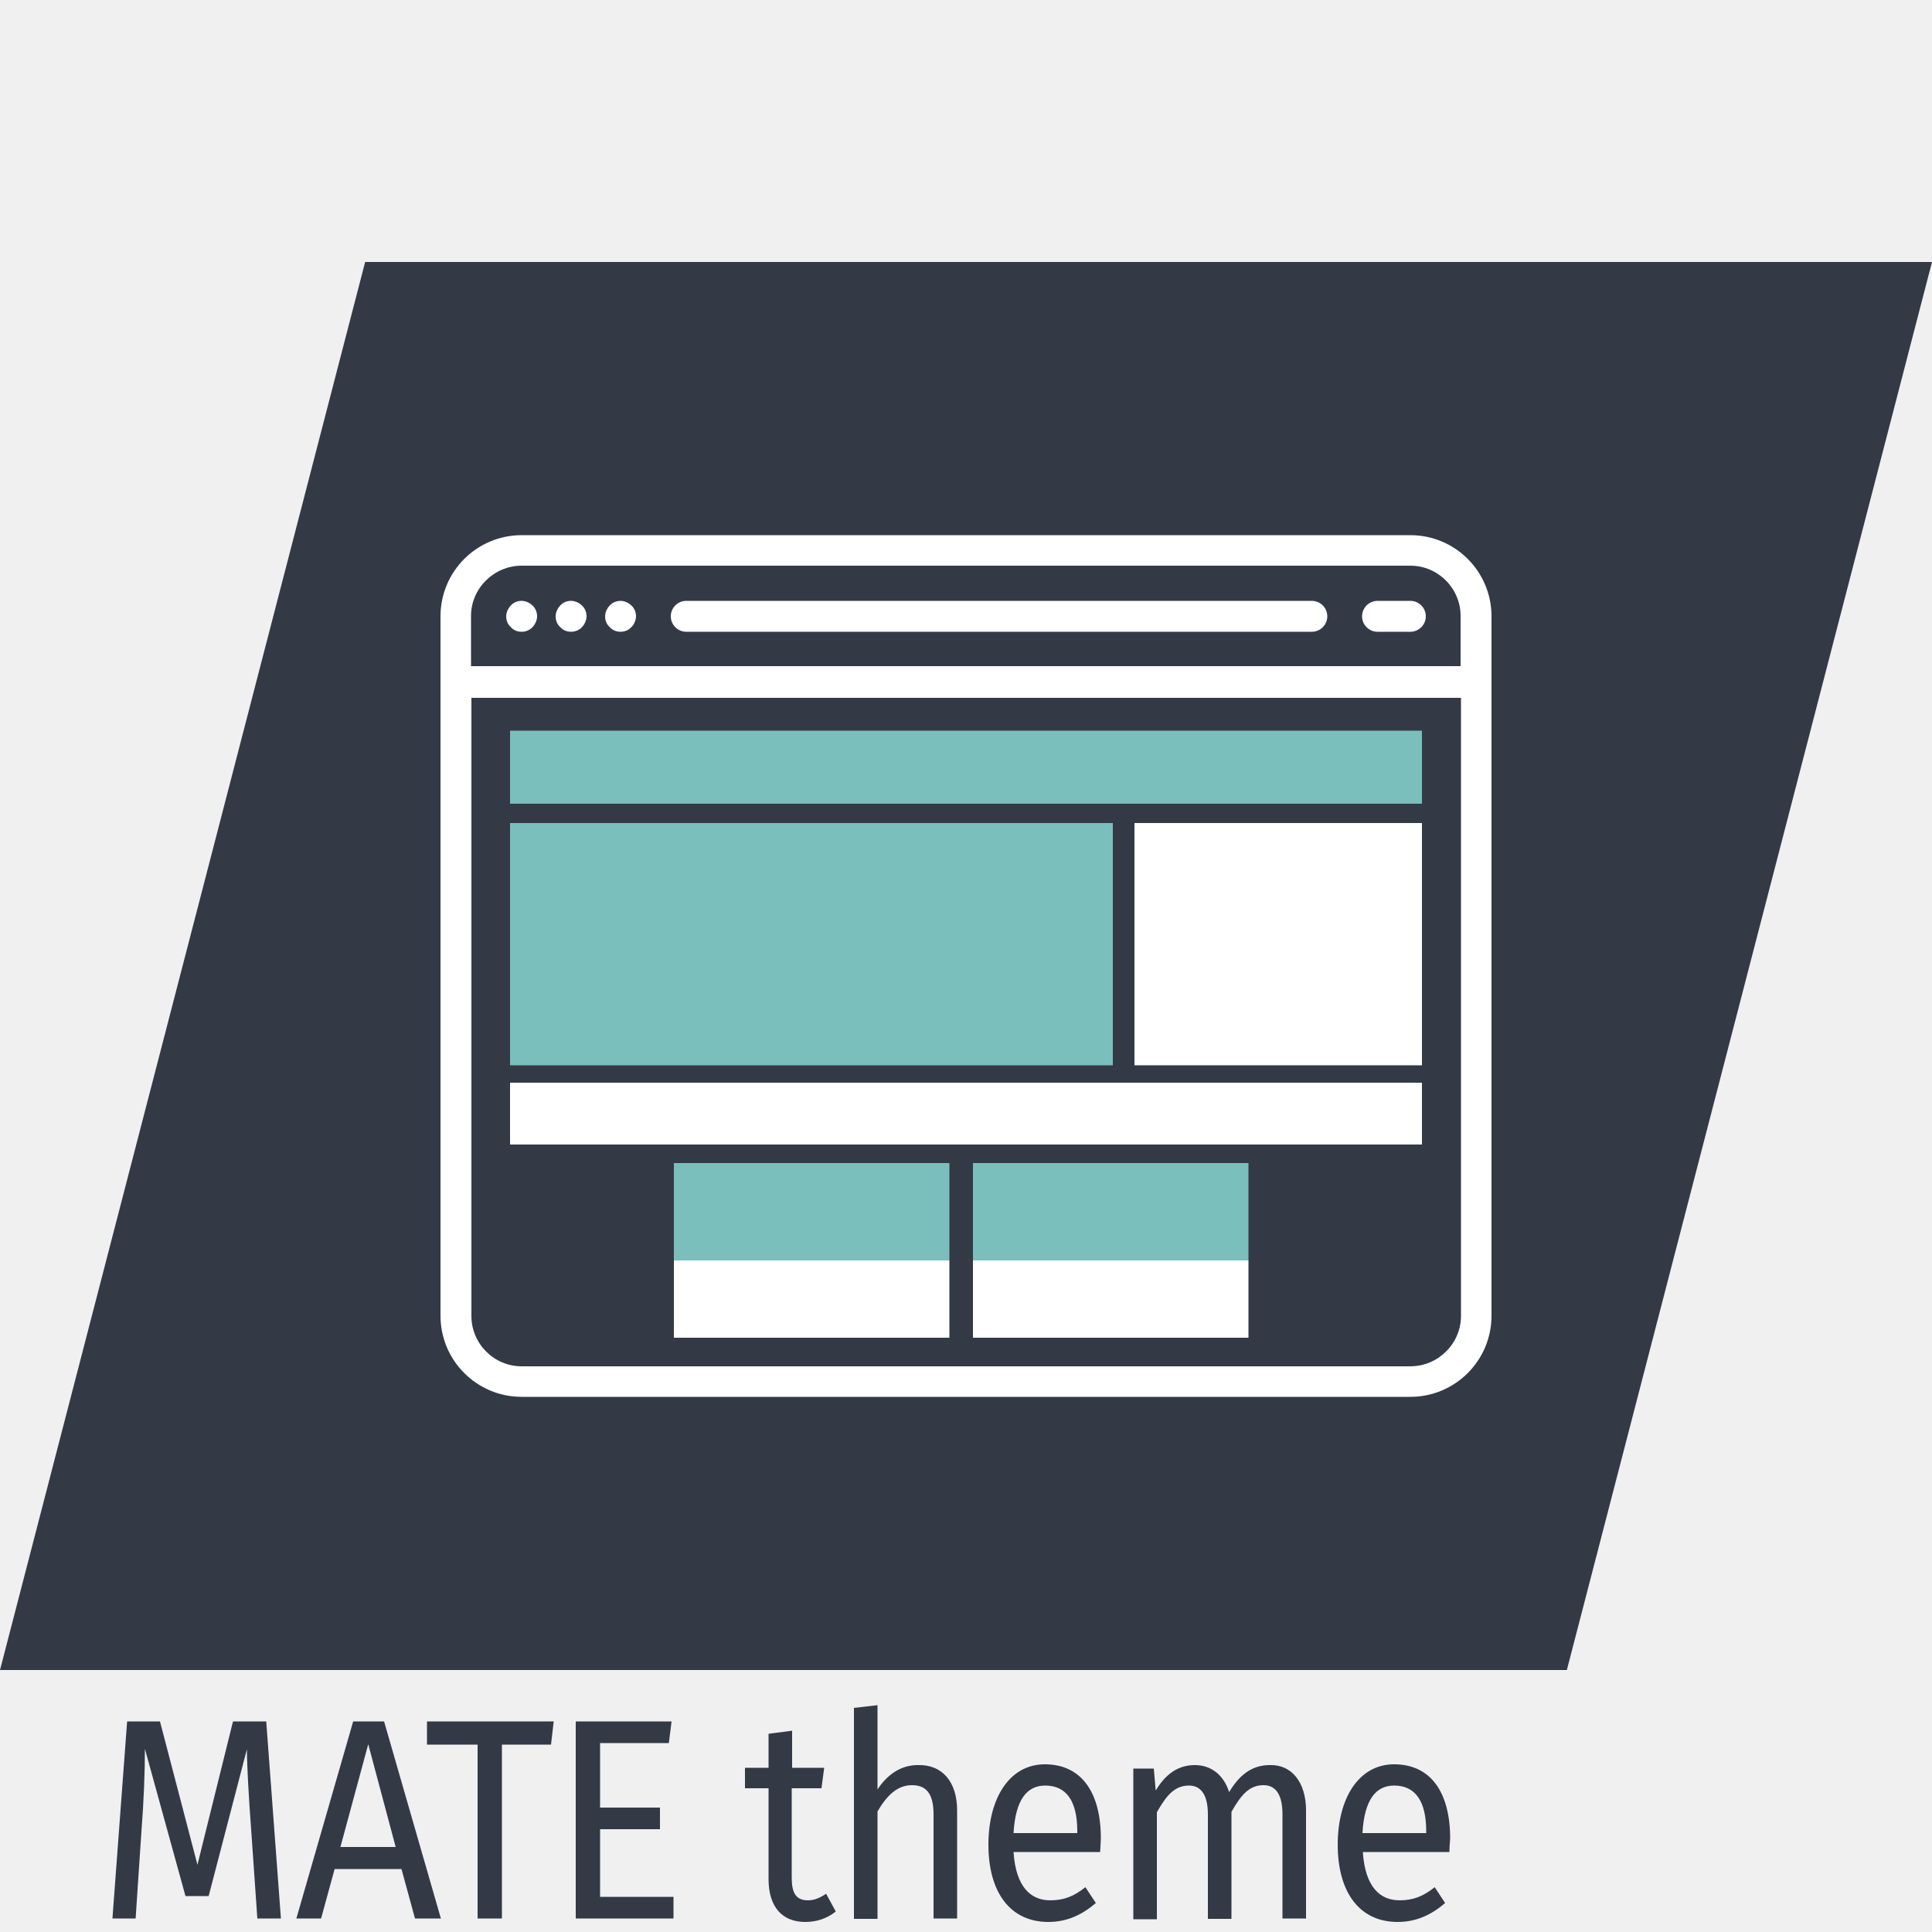
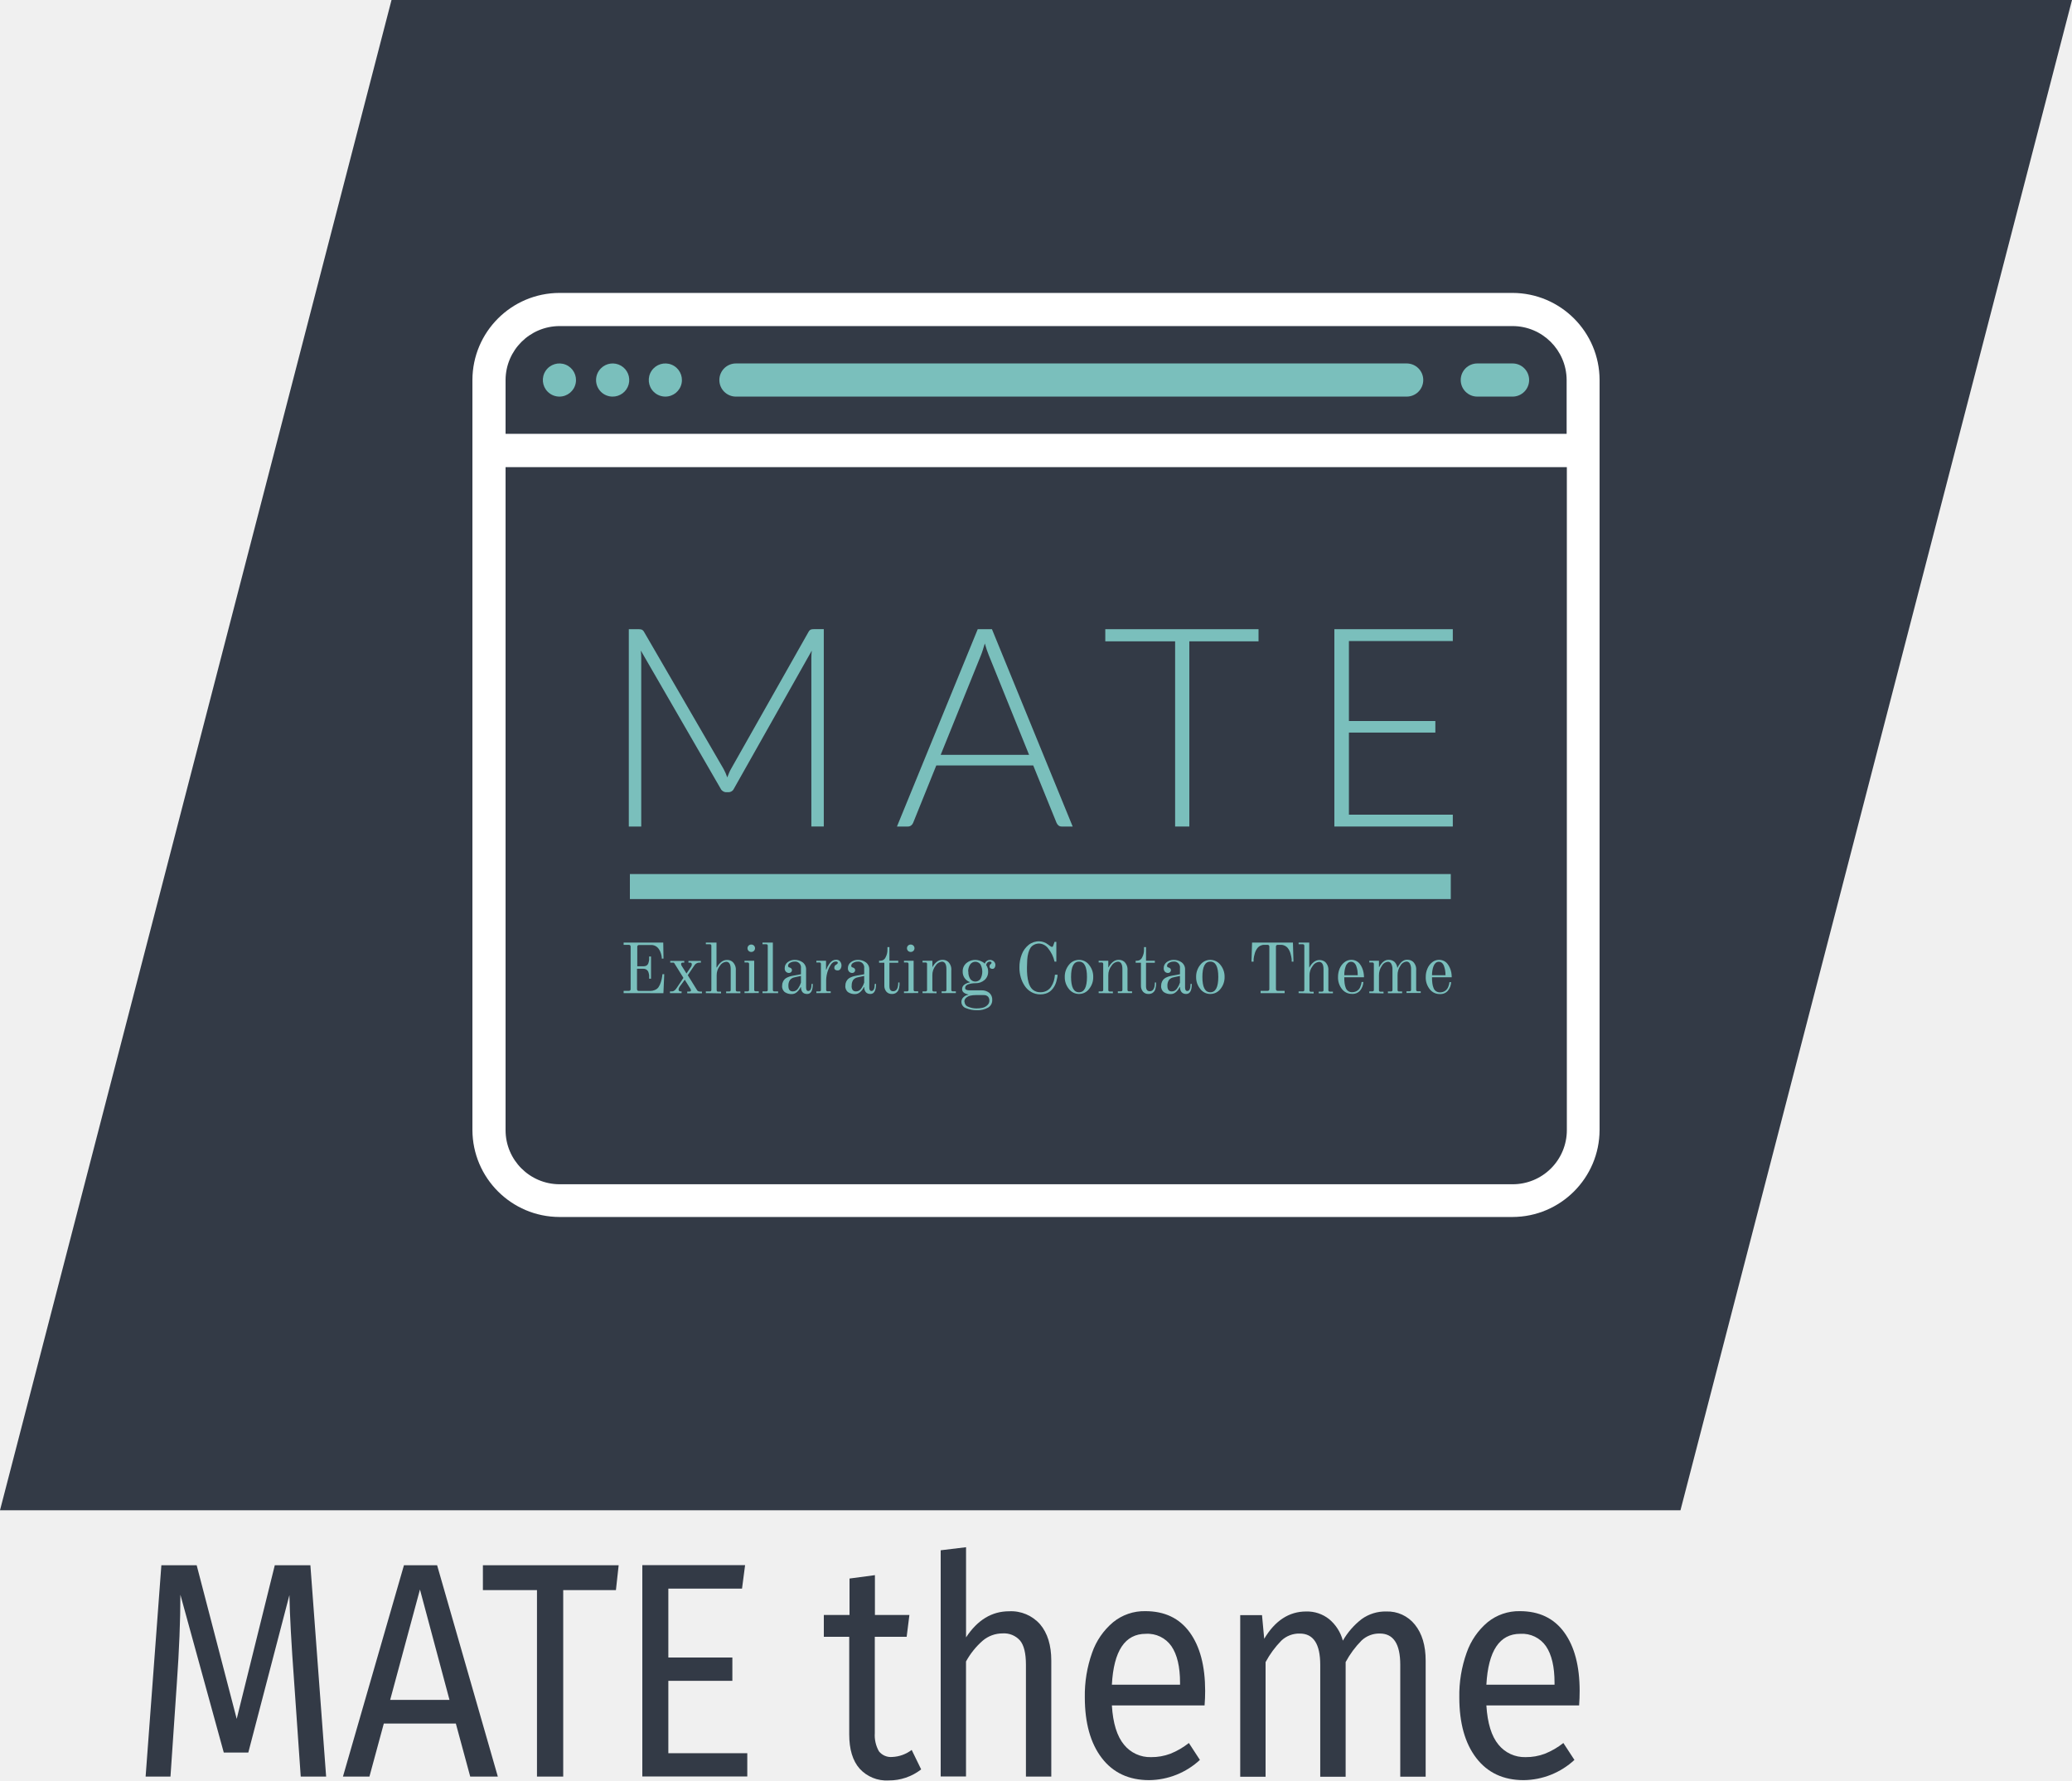
- <svg xmlns="http://www.w3.org/2000/svg" id="Ebene_1" viewBox="0 0 500 500">
-   <style>.st0{fill:#333a46}.st2{fill:#fff}.st3{fill:#7abfbc}</style>
-   <path class="st0" d="M405.5 432.2H0L94.5 67.8H500z" />
-   <path fill="none" d="M0 441h404v60H0z" />
-   <path class="st0" d="M66.6 496.5l-1.6-23c-.6-8-1.1-16.6-1.1-20.8l-9.9 38h-6l-10.5-38.1c0 6-.3 13.9-.9 21.4l-1.5 22.5h-6l3.8-51h8.5l9.7 37.1 9.2-37.1h8.6l3.8 51h-6.1zM86.6 483.7l-3.5 12.8h-6.4l14.7-51h8l14.7 51h-6.7l-3.5-12.8H86.6zm8.7-32.3L88.1 478h14.3l-7.1-26.6zM129.9 451.5v45h-6.3v-45h-13.1v-6h32.8l-.7 6h-12.7zM155.3 451.1v16.7h15.5v5.6h-15.5v17.5h19v5.6H149v-51h24.8l-.7 5.6h-17.8zM216.3 494.7c-2.3 1.8-4.9 2.7-7.9 2.7-5.9 0-9.5-3.8-9.5-11.1v-23.5h-6.1v-5.3h6.1v-8.8l6.1-.8v9.6h8.3l-.7 5.3h-7.7V486c0 3.9 1.1 5.8 4.2 5.8 1.5 0 2.9-.5 4.7-1.7l2.5 4.6zM247.7 468.5v28h-6.1v-27c0-5.8-2.3-7.5-5.6-7.5-3.8 0-6.5 2.7-8.9 6.8v27.8H221V442l6.1-.7v21.8c2.5-3.8 6-6.3 10.4-6.3 6.4-.2 10.2 4.4 10.2 11.7zM284.7 479.3h-22.4c.6 9 4.4 12.5 9.5 12.5 3.5 0 6.1-1 9.1-3.4l2.7 4.1c-3.5 3-7.4 4.9-12.3 4.9-9.8 0-15.5-7.6-15.5-20 0-12.1 5.5-20.8 14.6-20.8 9.5 0 14.5 7.3 14.5 19.2-.1 1.4-.1 2.6-.2 3.5zm-5.9-5.4c0-7.6-2.7-11.8-8.3-11.8-4.7 0-7.7 3.6-8.2 12.3h16.5v-.5zM338 468.5v28h-6.1v-27c0-5.8-2.3-7.5-4.9-7.5-3.8 0-5.9 2.7-8.3 6.9v27.7h-6.1v-27c0-5.8-2.3-7.5-4.9-7.5-3.8 0-5.9 2.7-8.3 6.9v27.7h-6.1v-39h5.3l.5 5.7c2.3-3.9 5.5-6.6 10.1-6.6 4.3 0 7.5 2.6 8.9 7 2.5-4.2 5.7-7 10.5-7 5.6-.2 9.4 4.4 9.4 11.7zM375.1 479.3h-22.4c.6 9 4.4 12.5 9.5 12.5 3.5 0 6.1-1 9.1-3.4l2.7 4.1c-3.5 3-7.4 4.9-12.3 4.9-9.8 0-15.5-7.6-15.5-20 0-12.1 5.5-20.8 14.6-20.8 9.5 0 14.5 7.3 14.5 19.2-.1 1.4-.2 2.6-.2 3.5zm-6-5.4c0-7.6-2.7-11.8-8.3-11.8-4.7 0-7.7 3.6-8.2 12.3h16.5v-.5z" />
-   <g>
-     <path class="st2" d="M135 163.5c1 0 2.1-.4 2.8-1.2.7-.7 1.2-1.8 1.2-2.8 0-1-.4-2.1-1.2-2.8-.7-.7-1.8-1.2-2.8-1.2-1.1 0-2.1.4-2.8 1.2-.7.7-1.2 1.8-1.2 2.8 0 1.1.4 2.1 1.2 2.8.7.8 1.7 1.2 2.8 1.2zm0 0M147.8 163.5c1 0 2.1-.4 2.8-1.2.7-.7 1.2-1.8 1.2-2.8 0-1-.4-2.1-1.2-2.8-.7-.7-1.8-1.2-2.8-1.2-1.1 0-2.1.4-2.8 1.2-.7.7-1.2 1.8-1.2 2.8 0 1.1.4 2.1 1.2 2.8.7.8 1.7 1.2 2.8 1.2zm0 0M160.6 163.5c1 0 2.1-.4 2.8-1.2.7-.7 1.2-1.8 1.2-2.8 0-1-.4-2.1-1.2-2.8-.7-.7-1.8-1.2-2.8-1.2-1 0-2.1.4-2.8 1.2-.7.7-1.2 1.8-1.2 2.8 0 1.1.4 2.1 1.2 2.8.7.8 1.7 1.2 2.8 1.2zm0 0M177.6 163.5h161.9c2.2 0 4-1.8 4-4s-1.8-4-4-4H177.6c-2.2 0-4 1.8-4 4s1.8 4 4 4zm0 0M356.5 163.5h8.5c2.2 0 4-1.8 4-4s-1.8-4-4-4h-8.5c-2.2 0-4 1.8-4 4s1.8 4 4 4zm0 0" />
-     <path class="st2" d="M365 138.5H135c-11.6 0-21 9.4-21 21v181c0 11.6 9.4 21 21 21h230c11.6 0 21-9.4 21-21v-181c0-11.6-9.4-21-21-21zm-230 7.9h230c7.2 0 13 5.9 13 13v13H121.9v-13c0-7.1 5.9-13 13.1-13zm230 207.2H135c-7.2 0-13-5.9-13-13v-160h256.1v160c0 7.1-5.9 13-13.1 13zm0 0" />
-     <g>
-       <path class="st3" d="M132 189.1h236V208H132zM132 213h156v62.7H132z" />
-       <path class="st2" d="M293.6 213H368v62.7h-74.4zM132 280.2h236v16H132z" />
-       <path class="st3" d="M174.4 301h71.3v25.2h-71.3zM251.8 301h71.3v25.2h-71.3z" />
-       <path class="st2" d="M174.4 326.2h71.3v20h-71.3zM251.8 326.2h71.3v20h-71.3z" />
+ <svg xmlns="http://www.w3.org/2000/svg" viewBox="0 0 500 429.62">
+   <defs>
+     <style>.cls-1{fill:#333a46;}.cls-2{fill:#7abfbc;}.cls-3{fill:#fff;}</style>
+   </defs>
+   <g id="Ebene_2" data-name="Ebene 2">
+     <g id="MATE">
+       <polygon class="cls-1" points="405.52 364.46 0 364.46 94.48 0 500 0 405.52 364.46" />
+       <path class="cls-1" d="M78.7,428.73H72.57l-1.6-23q-1-13.55-1.13-20.8l-9.92,38H54L43.53,384.85q0,9.25-.86,21.39l-1.53,22.49h-6l3.8-51h8.52l9.66,37.08,9.19-37.08H74.9Z" />
+       <path class="cls-1" d="M110,415.93H92.62l-3.47,12.8H82.76l14.72-51h8l14.65,51h-6.66Zm-1.53-5.7-7.13-26.64-7.19,26.64Z" />
+       <path class="cls-1" d="M148.63,383.74H135.91v45h-6.33v-45H116.53v-6h32.76Z" />
+       <path class="cls-1" d="M179.06,383.37H161.28V400h15.45v5.62H161.28v17.47h19.05v5.62H155v-51H179.8Z" />
+       <path class="cls-1" d="M222.29,427a12.59,12.59,0,0,1-7.86,2.66,8.75,8.75,0,0,1-7-2.85q-2.5-2.85-2.5-8.25V395h-6.13v-5.26H205v-8.8l6.13-.82v9.62h8.32l-.66,5.26H211.1v23.23a7.86,7.86,0,0,0,1,4.41,3.68,3.68,0,0,0,3.23,1.36,8.29,8.29,0,0,0,4.67-1.7Z" />
+       <path class="cls-1" d="M251,392q2.68,3.18,2.69,8.73v28h-6.12v-27q0-4.14-1.43-5.84a5.15,5.15,0,0,0-4.17-1.71,7.4,7.4,0,0,0-4.86,1.78,18.4,18.4,0,0,0-4,5v27.75H227V374.12l6.12-.74v21.76q4.14-6.3,10.39-6.3A9.32,9.32,0,0,1,251,392Z" />
+       <path class="cls-1" d="M290.68,411.56H268.31c.26,4.3,1.24,7.45,2.93,9.48a8.1,8.1,0,0,0,6.52,3,12.88,12.88,0,0,0,4.67-.82,18,18,0,0,0,4.46-2.59l2.66,4.08a18.26,18.26,0,0,1-12.25,4.88q-7.33,0-11.42-5.33t-4.1-14.65a30.67,30.67,0,0,1,1.76-10.77,16.85,16.85,0,0,1,5.07-7.36,11.93,11.93,0,0,1,7.76-2.67q7,0,10.72,5.11t3.73,14.13C290.82,409.22,290.77,410.38,290.68,411.56Zm-5.92-5.47q0-5.77-2.07-8.81a7,7,0,0,0-6.19-3q-7.53,0-8.19,12.28h16.45Z" />
+       <path class="cls-1" d="M341.43,392.06q2.6,3.22,2.6,8.7v28H337.9v-27q0-7.55-4.93-7.55a6.23,6.23,0,0,0-4.39,1.67,22.68,22.68,0,0,0-3.86,5.22v27.67h-6.13v-27q0-7.55-4.93-7.55a6.21,6.21,0,0,0-4.46,1.71,22.74,22.74,0,0,0-3.8,5.18v27.67h-6.12v-39h5.26l.53,5.7q3.93-6.58,10.12-6.59a8.54,8.54,0,0,1,5.56,1.86,10.15,10.15,0,0,1,3.3,5.18,17.73,17.73,0,0,1,4.56-5.22,9.78,9.78,0,0,1,5.9-1.82A8.46,8.46,0,0,1,341.43,392.06Z" />
+       <path class="cls-1" d="M381.06,411.56H358.68c.27,4.3,1.24,7.45,2.93,9.48a8.12,8.12,0,0,0,6.53,3,12.78,12.78,0,0,0,4.66-.82,17.87,17.87,0,0,0,4.46-2.59l2.67,4.08a18.28,18.28,0,0,1-12.26,4.88q-7.32,0-11.42-5.33t-4.1-14.65a30.44,30.44,0,0,1,1.77-10.77,16.83,16.83,0,0,1,5.06-7.36,12,12,0,0,1,7.76-2.67q7,0,10.72,5.11t3.73,14.13C381.19,409.22,381.15,410.38,381.06,411.56Zm-5.93-5.47q0-5.77-2.06-8.81a7,7,0,0,0-6.2-3q-7.51,0-8.19,12.28h16.45Z" />
+       <path class="cls-2" d="M150.49,239.66v-.54h1.23a.41.41,0,0,0,.46-.47V228.48a.41.41,0,0,0-.46-.47h-1.23v-.55h9.56l.06,3.88h-.42l0-.35a4.7,4.7,0,0,0-.21-.94,3.42,3.42,0,0,0-.48-1,2.21,2.21,0,0,0-2-1h-2.76a.41.41,0,0,0-.46.47v4.67h1.51a1.36,1.36,0,0,0,.77-.21,1.08,1.08,0,0,0,.42-.61,4.57,4.57,0,0,0,.17-.74,6.17,6.17,0,0,0,0-.8h.45v5.36h-.45q0-.48,0-.81a3.88,3.88,0,0,0-.17-.74A1.17,1.17,0,0,0,156,234a1.36,1.36,0,0,0-.77-.21h-1.51v4.88a.41.41,0,0,0,.46.47H157a2.79,2.79,0,0,0,1-.22,2,2,0,0,0,.89-.66,4.57,4.57,0,0,0,.59-1.27,7.43,7.43,0,0,0,.31-1.35l.07-.55h.43l-.2,4.59Z" />
+       <path class="cls-2" d="M161.67,239.66v-.41h.45a1,1,0,0,0,.43-.09,1.94,1.94,0,0,0,.33-.23,2.39,2.39,0,0,0,.23-.26l.26-.36,1.55-2.32-2.08-3.35a1.35,1.35,0,0,1-.13-.21.32.32,0,0,0-.15-.13,1.21,1.21,0,0,0-.3,0h-.52v-.41h3.38v.41h-.42a.31.31,0,0,0-.34.35.82.82,0,0,0,.1.37l1.2,1.91,1.14-1.69a1,1,0,0,0,.14-.54.38.38,0,0,0-.12-.3.48.48,0,0,0-.28-.1h-.41v-.41h3v.41h-.43a1.43,1.43,0,0,0-1.18.74l-1.55,2.3,2.18,3.51a2,2,0,0,0,.17.25.66.66,0,0,0,.24.13,1.35,1.35,0,0,0,.43.06h.4v.41h-3.55v-.41h.51c.26,0,.39-.09.39-.29a.76.76,0,0,0-.12-.36l-1.38-2.21L164,238.12a1.53,1.53,0,0,0-.25.61c0,.35.14.52.43.52h.3v.41Z" />
+       <path class="cls-2" d="M170.33,239.66v-.41h.95a.33.33,0,0,0,.38-.38V228.25a.33.33,0,0,0-.38-.38h-.95v-.41h2.57v6H173a3.9,3.9,0,0,1,1.07-1.32,2.15,2.15,0,0,1,1.32-.48,2,2,0,0,1,1.38.45,2.54,2.54,0,0,1,.79,2.11v4.67a.33.33,0,0,0,.38.38h.72v.41h-3.43v-.41h.72a.33.33,0,0,0,.38-.38v-5c0-1.19-.37-1.79-1.1-1.79a2,2,0,0,0-1.53,1,3.59,3.59,0,0,0-.76,2.27v3.56c0,.26.12.38.37.38H174v.41Z" />
+       <path class="cls-2" d="M179.66,239.66v-.41h.72a.33.33,0,0,0,.38-.38v-6.23a.34.34,0,0,0-.38-.38h-.72v-.41H182v7a.33.33,0,0,0,.38.38h.72v.41Zm1.63-9.93a.91.91,0,0,1-.65-.26.91.91,0,0,1,0-1.27.94.94,0,0,1,1.3,0,.91.91,0,0,1,0,1.27A.91.91,0,0,1,181.29,229.73Z" />
+       <path class="cls-2" d="M184,239.66v-.41h.89a.33.33,0,0,0,.38-.38V228.25a.33.33,0,0,0-.38-.38H184v-.41h2.5v11.41a.33.33,0,0,0,.38.38h.89v.41Z" />
+       <path class="cls-2" d="M188.74,237.85a2.08,2.08,0,0,1,.21-.95,2.15,2.15,0,0,1,.47-.66,2.39,2.39,0,0,1,.73-.43,4.32,4.32,0,0,1,.75-.25l.76-.16,1.62-.29v-1.46a1.4,1.4,0,0,0-1.58-1.59,2,2,0,0,0-1.06.3.81.81,0,0,0-.47.67.46.46,0,0,0,.05.26.31.31,0,0,0,.25.17c.43.11.64.34.64.67s-.25.67-.76.67a1,1,0,0,1-.68-.29,1.1,1.1,0,0,1-.31-.84,1.75,1.75,0,0,1,.73-1.49,2.75,2.75,0,0,1,1.66-.54,3.23,3.23,0,0,1,1.95.6,2.12,2.12,0,0,1,.82,1.84v4.21c0,.57.17.86.52.86.53,0,.8-.57.8-1.71h.3q0,2.43-1.35,2.43c-1,0-1.47-.55-1.51-1.65l-.08,0a3.46,3.46,0,0,1-.83,1.14,1.87,1.87,0,0,1-1.33.54,2.85,2.85,0,0,1-1.62-.45A1.73,1.73,0,0,1,188.74,237.85Zm1.51.07c0,.89.35,1.33,1.06,1.33a1.43,1.43,0,0,0,.74-.19,1.78,1.78,0,0,0,.58-.58,5.3,5.3,0,0,0,.37-.65c.09-.19.18-.42.28-.7v-1.61l-1.53.33a1.83,1.83,0,0,0-1.14.67A2.36,2.36,0,0,0,190.25,237.92Z" />
+       <path class="cls-2" d="M197,239.66v-.41h.72a.33.33,0,0,0,.38-.38v-6.23a.34.34,0,0,0-.38-.38H197v-.41h2.33V234l.07,0a5.24,5.24,0,0,1,.71-1.4,2.5,2.5,0,0,1,.76-.75,1.75,1.75,0,0,1,.86-.24,1.14,1.14,0,0,1,1,.42,1.55,1.55,0,0,1,.33,1,1.46,1.46,0,0,1-.24.79.79.79,0,0,1-.72.37.9.9,0,0,1-.55-.16.56.56,0,0,1-.22-.49.81.81,0,0,1,.46-.75c.25-.14.38-.29.38-.46s-.16-.29-.48-.29a1.29,1.29,0,0,0-.59.15,1.93,1.93,0,0,0-.65.66,5.77,5.77,0,0,0-.65,1.34,7.46,7.46,0,0,0-.44,2.4v2.26a.33.33,0,0,0,.38.38h.72v.41Z" />
+       <path class="cls-2" d="M204,237.85a2.07,2.07,0,0,1,.2-.95,2.33,2.33,0,0,1,.47-.66,2.39,2.39,0,0,1,.73-.43,4.32,4.32,0,0,1,.75-.25l.76-.16,1.63-.29v-1.46a1.41,1.41,0,0,0-1.59-1.59,2,2,0,0,0-1.06.3.83.83,0,0,0-.47.67.57.57,0,0,0,.05.26.32.32,0,0,0,.26.17c.42.11.63.34.63.67s-.25.67-.75.67a1,1,0,0,1-.69-.29,1.14,1.14,0,0,1-.31-.84,1.76,1.76,0,0,1,.74-1.49,2.72,2.72,0,0,1,1.65-.54,3.23,3.23,0,0,1,1.95.6,2.09,2.09,0,0,1,.82,1.84v4.21c0,.57.17.86.52.86.53,0,.8-.57.8-1.71h.31c0,1.62-.46,2.43-1.36,2.43s-1.47-.55-1.5-1.65l-.09,0a3.32,3.32,0,0,1-.83,1.14,1.87,1.87,0,0,1-1.33.54,2.88,2.88,0,0,1-1.62-.45A1.73,1.73,0,0,1,204,237.85Zm1.5.07c0,.89.36,1.33,1.06,1.33a1.43,1.43,0,0,0,.74-.19,1.69,1.69,0,0,0,.58-.58,5.55,5.55,0,0,0,.38-.65c.08-.19.17-.42.28-.7v-1.61l-1.53.33a1.85,1.85,0,0,0-1.15.67A2.36,2.36,0,0,0,205.53,237.92Z" />
+       <path class="cls-2" d="M215.18,239.87a1.67,1.67,0,0,1-1.28-.55,2.15,2.15,0,0,1-.5-1.49v-5.5h-1.27v-.48h.38a1.33,1.33,0,0,0,1.2-.83,3.79,3.79,0,0,0,.44-1.84v-.62h.48v3.29h2.13v.48h-2.13V238c0,.81.3,1.21.91,1.21.81,0,1.22-.7,1.22-2.12h.3c0,.26,0,.48,0,.65a5.72,5.72,0,0,1-.11.71,2.06,2.06,0,0,1-.29.73,1.73,1.73,0,0,1-.56.5A1.86,1.86,0,0,1,215.18,239.87Z" />
+       <path class="cls-2" d="M218.14,239.66v-.41h.72a.33.33,0,0,0,.38-.38v-6.23a.34.34,0,0,0-.38-.38h-.72v-.41h2.33v7a.33.33,0,0,0,.38.38h.72v.41Zm1.63-9.93a.92.92,0,0,1-.65-.26.91.91,0,0,1,0-1.27.92.92,0,0,1,.65-.26.91.91,0,0,1,.65.26.91.91,0,0,1,0,1.27A.91.91,0,0,1,219.77,229.73Z" />
+       <path class="cls-2" d="M222.62,239.66v-.41h.71a.33.33,0,0,0,.38-.38v-6.23a.33.33,0,0,0-.38-.38h-.71v-.41H225v1.58H225a3.9,3.9,0,0,1,1.07-1.32,2.15,2.15,0,0,1,1.32-.48,2,2,0,0,1,1.38.45,2.54,2.54,0,0,1,.79,2.11v4.67a.33.33,0,0,0,.38.38h.72v.41h-3.43v-.41H228a.33.33,0,0,0,.38-.38v-5c0-1.19-.37-1.79-1.1-1.79a2,2,0,0,0-1.53,1,3.59,3.59,0,0,0-.76,2.27v3.56c0,.26.12.38.37.38H226v.41Z" />
+       <path class="cls-2" d="M232,241.75a1.51,1.51,0,0,1,.5-1.11,2.1,2.1,0,0,1,1.18-.58V240c-1-.22-1.51-.64-1.51-1.27a1.31,1.31,0,0,1,.54-1.11,3.06,3.06,0,0,1,1.33-.54V237a2.61,2.61,0,0,1-1.73-2.59,2.54,2.54,0,0,1,.9-2,3.32,3.32,0,0,1,3.56-.43,2.34,2.34,0,0,1,.87.57,1.24,1.24,0,0,1,.5-.67,1.21,1.21,0,0,1,.68-.23,1.37,1.37,0,0,1,1,.35,1.15,1.15,0,0,1,.38.89,1.11,1.11,0,0,1-.2.67.61.61,0,0,1-.52.25.87.87,0,0,1-.48-.14.54.54,0,0,1-.21-.47.6.6,0,0,1,.29-.55.35.35,0,0,0,.19-.31c0-.18-.15-.27-.46-.27a.81.81,0,0,0-.56.24,1,1,0,0,0-.28.58,2.61,2.61,0,0,1,.48,1.57,2.56,2.56,0,0,1-.88,2.05,3.19,3.19,0,0,1-2.17.76,5.21,5.21,0,0,0-1.74.27c-.51.18-.76.47-.76.88s.36.57,1.1.57l.58,0,.53,0h1.76a2.86,2.86,0,0,1,1.84.59,2.11,2.11,0,0,1,.73,1.74,2.05,2.05,0,0,1-1,1.84,5,5,0,0,1-2.68.63,6.45,6.45,0,0,1-2.6-.48A1.59,1.59,0,0,1,232,241.75Zm.76,0a1.3,1.3,0,0,0,.9,1.21,5,5,0,0,0,2,.4,6.25,6.25,0,0,0,1.42-.15,2.41,2.41,0,0,0,1.15-.6,1.46,1.46,0,0,0,.52-1.17,1.43,1.43,0,0,0-.32-.92,1.38,1.38,0,0,0-1.1-.38h-1.91a5.45,5.45,0,0,0-1.25.13,2.34,2.34,0,0,0-1,.5A1.21,1.21,0,0,0,232.71,241.72Zm.92-7.27a3,3,0,0,0,.45,1.77,1.52,1.52,0,0,0,2.46,0,3.69,3.69,0,0,0,0-3.53,1.52,1.52,0,0,0-2.46,0A3,3,0,0,0,233.63,234.45Z" />
+       <path class="cls-2" d="M246,233.46a8.41,8.41,0,0,1,.57-3.15,5.34,5.34,0,0,1,1.66-2.29,4,4,0,0,1,2.57-.86,3.61,3.61,0,0,1,2.12.78,3.3,3.3,0,0,1,.45.33.77.77,0,0,0,.48.24.25.25,0,0,0,.2-.08,1.06,1.06,0,0,0,.14-.3l.29-.84h.43v4.77h-.43a7.74,7.74,0,0,0-1.58-3.23,2.89,2.89,0,0,0-2.1-1.13,2.71,2.71,0,0,0-1.25.28,2.36,2.36,0,0,0-.86.73,4.21,4.21,0,0,0-.53,1.22,8,8,0,0,0-.27,1.59c0,.55-.07,1.2-.07,1.94s0,1.4.08,2a9.52,9.52,0,0,0,.31,1.64,4.05,4.05,0,0,0,.59,1.27,2.55,2.55,0,0,0,.93.79,2.85,2.85,0,0,0,1.34.29,3.2,3.2,0,0,0,1.53-.36,2.94,2.94,0,0,0,1.07-1,5.31,5.31,0,0,0,.63-1.34,7.43,7.43,0,0,0,.27-1.52h.62c0,.25,0,.5-.08.77a6.94,6.94,0,0,1-.2.86,5.08,5.08,0,0,1-.34.9,4.72,4.72,0,0,1-.53.84,4.08,4.08,0,0,1-.73.71,3.2,3.2,0,0,1-1,.48,4.17,4.17,0,0,1-1.26.18,4.37,4.37,0,0,1-2.18-.56,4.7,4.7,0,0,1-1.6-1.5,7.26,7.26,0,0,1-.95-2.07A8.2,8.2,0,0,1,246,233.46Z" />
+       <path class="cls-2" d="M260.38,239.87a3.05,3.05,0,0,1-2.44-1.21,4.42,4.42,0,0,1-1-2.9,4.46,4.46,0,0,1,1-2.91,3.08,3.08,0,0,1,2.44-1.21,3,3,0,0,1,2.43,1.21,4.46,4.46,0,0,1,1,2.91,4.42,4.42,0,0,1-1,2.9A3,3,0,0,1,260.38,239.87Zm0-.41c1.28,0,1.92-1.24,1.92-3.7s-.64-3.7-1.92-3.7-1.92,1.23-1.92,3.7S259.1,239.46,260.38,239.46Z" />
+       <path class="cls-2" d="M265.12,239.66v-.41h.72a.33.33,0,0,0,.38-.38v-6.23a.34.34,0,0,0-.38-.38h-.72v-.41h2.33v1.58h.07a3.9,3.9,0,0,1,1.07-1.32,2.14,2.14,0,0,1,1.31-.48,2.07,2.07,0,0,1,1.39.45,2.54,2.54,0,0,1,.79,2.11v4.67a.33.33,0,0,0,.38.38h.72v.41h-3.43v-.41h.72a.33.33,0,0,0,.38-.38v-5c0-1.19-.37-1.79-1.1-1.79a2,2,0,0,0-1.53,1,3.6,3.6,0,0,0-.77,2.27v3.56a.33.33,0,0,0,.38.38h.72v.41Z" />
+       <path class="cls-2" d="M277.1,239.87a1.67,1.67,0,0,1-1.28-.55,2.15,2.15,0,0,1-.5-1.49v-5.5h-1.27v-.48h.38a1.33,1.33,0,0,0,1.2-.83,3.79,3.79,0,0,0,.44-1.84v-.62h.48v3.29h2.13v.48h-2.13V238c0,.81.3,1.21.91,1.21.81,0,1.22-.7,1.22-2.12h.3c0,.26,0,.48,0,.65a4.52,4.52,0,0,1-.12.71,1.89,1.89,0,0,1-.28.73,1.73,1.73,0,0,1-.56.5A1.86,1.86,0,0,1,277.1,239.87Z" />
+       <path class="cls-2" d="M280.2,237.85a2.08,2.08,0,0,1,.21-.95,2,2,0,0,1,.47-.66,2.32,2.32,0,0,1,.72-.43,4.32,4.32,0,0,1,.75-.25l.76-.16,1.63-.29v-1.46a1.4,1.4,0,0,0-1.58-1.59,2,2,0,0,0-1.06.3.83.83,0,0,0-.48.67.57.57,0,0,0,.05.26.33.33,0,0,0,.26.17c.42.11.63.34.63.67s-.25.67-.75.67a1,1,0,0,1-.69-.29,1.14,1.14,0,0,1-.3-.84,1.75,1.75,0,0,1,.73-1.49,2.73,2.73,0,0,1,1.66-.54,3.18,3.18,0,0,1,1.94.6,2.09,2.09,0,0,1,.82,1.84v4.21c0,.57.18.86.53.86.53,0,.79-.57.79-1.71h.31c0,1.62-.45,2.43-1.36,2.43s-1.47-.55-1.5-1.65l-.09,0a3.42,3.42,0,0,1-.82,1.14,1.89,1.89,0,0,1-1.34.54,2.84,2.84,0,0,1-1.61-.45A1.73,1.73,0,0,1,280.2,237.85Zm1.51.07c0,.89.35,1.33,1.05,1.33a1.41,1.41,0,0,0,.74-.19,1.61,1.61,0,0,0,.58-.58,5.55,5.55,0,0,0,.38-.65c.08-.19.18-.42.28-.7v-1.61l-1.53.33a1.85,1.85,0,0,0-1.15.67A2.43,2.43,0,0,0,281.71,237.92Z" />
+       <path class="cls-2" d="M292.07,239.87a3,3,0,0,1-2.43-1.21,4.42,4.42,0,0,1-1-2.9,4.46,4.46,0,0,1,1-2.91,3,3,0,0,1,2.43-1.21,3.08,3.08,0,0,1,2.44,1.21,4.46,4.46,0,0,1,1,2.91,4.42,4.42,0,0,1-1,2.9A3.05,3.05,0,0,1,292.07,239.87Zm0-.41c1.28,0,1.92-1.24,1.92-3.7s-.64-3.7-1.92-3.7-1.92,1.23-1.92,3.7S290.79,239.46,292.07,239.46Z" />
+       <path class="cls-2" d="M302,232.06l.14-4.6H312l.13,4.6h-.43q0-.19,0-.6a7.51,7.51,0,0,0-.26-1.25,3.71,3.71,0,0,0-.6-1.31,2.1,2.1,0,0,0-1.69-.89h-.79a.41.41,0,0,0-.46.47v10.17a.41.41,0,0,0,.46.47H310v.54H304.2v-.54h1.65a.41.41,0,0,0,.46-.47V228.48a.41.41,0,0,0-.46-.47h-.79a2.05,2.05,0,0,0-1.7.89,3.71,3.71,0,0,0-.6,1.31,7.25,7.25,0,0,0-.25,1.25,5.67,5.67,0,0,0,0,.6Z" />
+       <path class="cls-2" d="M313.37,239.66v-.41h1a.33.33,0,0,0,.38-.38V228.25a.34.34,0,0,0-.38-.38h-1v-.41h2.57v6H316a3.68,3.68,0,0,1,1.07-1.32,2.19,2.19,0,0,1,2.7,0,2.57,2.57,0,0,1,.78,2.11v4.67a.33.33,0,0,0,.38.38h.72v.41h-3.43v-.41H319a.33.33,0,0,0,.38-.38v-5c0-1.19-.36-1.79-1.1-1.79a2,2,0,0,0-1.53,1,3.59,3.59,0,0,0-.76,2.27v3.56a.33.33,0,0,0,.38.38H317v.41Z" />
+       <path class="cls-2" d="M322.88,235.76a5.08,5.08,0,0,1,.39-2,3.81,3.81,0,0,1,1.14-1.53,2.63,2.63,0,0,1,1.69-.6,2.55,2.55,0,0,1,1.14.26,2.47,2.47,0,0,1,.87.69,4.26,4.26,0,0,1,.59,1,5.15,5.15,0,0,1,.34,1.12,6.2,6.2,0,0,1,.11,1.14h-4.76a10.66,10.66,0,0,0,.08,1.47,5.18,5.18,0,0,0,.29,1.13,1.58,1.58,0,0,0,1.58,1,2.19,2.19,0,0,0,.67-.11,2,2,0,0,0,.66-.36,1.81,1.81,0,0,0,.57-.77,4.08,4.08,0,0,0,.33-1.23H329a3.56,3.56,0,0,1-.78,2.07,2.35,2.35,0,0,1-1.9.81,3,3,0,0,1-2.48-1.15A4.49,4.49,0,0,1,322.88,235.76Zm1.51-.41h3.25a8.6,8.6,0,0,0-.08-1.17,6.88,6.88,0,0,0-.26-1,1.79,1.79,0,0,0-.5-.79,1.17,1.17,0,0,0-1.54,0,1.91,1.91,0,0,0-.52.79,5.77,5.77,0,0,0-.27,1.05A7.29,7.29,0,0,0,324.39,235.35Z" />
+       <path class="cls-2" d="M330.43,239.66v-.41h.72a.33.33,0,0,0,.38-.38v-6.23a.34.34,0,0,0-.38-.38h-.72v-.41h2.33v1.51h.07c.62-1.15,1.35-1.73,2.21-1.73a2.1,2.1,0,0,1,1.42.45,2.28,2.28,0,0,1,.72,1.44l.07,0a4.21,4.21,0,0,1,.24-.47,5.82,5.82,0,0,1,.44-.61,2.23,2.23,0,0,1,.7-.59,1.78,1.78,0,0,1,.9-.24,2.12,2.12,0,0,1,1.42.45,2.54,2.54,0,0,1,.79,2.11v4.67a.33.33,0,0,0,.38.38h.72v.41h-3.43v-.41h.72a.33.33,0,0,0,.38-.38v-5a2.73,2.73,0,0,0-.27-1.26.89.89,0,0,0-.86-.53,1.83,1.83,0,0,0-1.44,1,3.85,3.85,0,0,0-.69,2.28v3.56a.33.33,0,0,0,.38.38h.72v.41h-3.43v-.41h.72a.33.33,0,0,0,.38-.38v-5a2.73,2.73,0,0,0-.27-1.26.88.88,0,0,0-.86-.53,1.83,1.83,0,0,0-1.44,1,3.85,3.85,0,0,0-.69,2.28v3.56a.33.33,0,0,0,.38.38h.72v.41Z" />
+       <path class="cls-2" d="M344.05,235.76a4.91,4.91,0,0,1,.4-2,3.81,3.81,0,0,1,1.14-1.53,2.66,2.66,0,0,1,2.83-.34,2.53,2.53,0,0,1,.86.69,3.93,3.93,0,0,1,.59,1,4.68,4.68,0,0,1,.35,1.12,6.2,6.2,0,0,1,.1,1.14h-4.76a10.53,10.53,0,0,0,.09,1.47,4.25,4.25,0,0,0,.29,1.13,1.56,1.56,0,0,0,.6.77,1.68,1.68,0,0,0,1,.27,2.09,2.09,0,0,0,.67-.11,1.92,1.92,0,0,0,.67-.36,2,2,0,0,0,.57-.77,4.09,4.09,0,0,0,.32-1.23h.41a3.56,3.56,0,0,1-.78,2.07,2.32,2.32,0,0,1-1.89.81,3,3,0,0,1-2.48-1.15A4.49,4.49,0,0,1,344.05,235.76Zm1.51-.41h3.26a7.22,7.22,0,0,0-.09-1.17,5.86,5.86,0,0,0-.26-1,1.78,1.78,0,0,0-.49-.79,1.18,1.18,0,0,0-1.55,0,2,2,0,0,0-.51.79,5.05,5.05,0,0,0-.27,1.05A7.27,7.27,0,0,0,345.56,235.35Z" />
+       <rect class="cls-2" x="152" y="210.93" width="198.09" height="6.04" />
+       <path class="cls-2" d="M175.5,187.61l.42-1.06a9.12,9.12,0,0,1,.49-1l18.71-33.08a1.25,1.25,0,0,1,.54-.54,2.4,2.4,0,0,1,.74-.1h2.39v47.62h-3V158.88a17.48,17.48,0,0,1,.1-1.86L177.12,190.3a1.46,1.46,0,0,1-1.35.88h-.53a1.51,1.51,0,0,1-1.35-.88L154.64,157a17.62,17.62,0,0,1,.1,1.89v40.58h-3V151.84h2.35a2.54,2.54,0,0,1,.76.1,1.23,1.23,0,0,1,.56.54l19.21,33.11A12.67,12.67,0,0,1,175.5,187.61Z" />
+       <path class="cls-2" d="M258.85,199.46h-2.66a1.16,1.16,0,0,1-.77-.26,1.65,1.65,0,0,1-.47-.65l-5.62-13.83H225.94l-5.58,13.83a1.52,1.52,0,0,1-.47.64,1.28,1.28,0,0,1-.81.27h-2.63l19.49-47.62h3.43ZM227,182.16h21.33L238.6,158.1q-.24-.57-.48-1.29l-.47-1.53c-.15.53-.31,1-.47,1.53s-.31.92-.47,1.33Z" />
+       <path class="cls-2" d="M303.7,151.84v2.93H287v44.69h-3.43V154.77H266.72v-2.93Z" />
+       <path class="cls-2" d="M350.58,151.84v2.86H325.51V174h20.86v2.79H325.51V196.6h25.07v2.86H322V151.84Z" />
+       <path class="cls-2" d="M135,95.71a4,4,0,1,0-2.83-1.17A4,4,0,0,0,135,95.71Z" />
+       <path class="cls-2" d="M147.77,95.71A4,4,0,1,0,145,88.9a4,4,0,0,0,0,5.64,4,4,0,0,0,2.82,1.17Z" />
+       <path class="cls-2" d="M160.55,95.71a4,4,0,1,0-2.82-1.17,4,4,0,0,0,2.82,1.17Z" />
+       <path class="cls-2" d="M177.59,95.71H339.45a4,4,0,0,0,0-8H177.59a4,4,0,0,0,0,8Z" />
+       <path class="cls-2" d="M356.49,95.71H365a4,4,0,1,0,0-8h-8.51a4,4,0,1,0,0,8Z" />
+       <path class="cls-3" d="M365,70.69H135a21.06,21.06,0,0,0-21,21v181a21.07,21.07,0,0,0,21,21H365a21.07,21.07,0,0,0,21-21v-181a21.06,21.06,0,0,0-21-21Zm-230,8H365a13.07,13.07,0,0,1,13.05,13v13H122v-13a13.07,13.07,0,0,1,13-13ZM365,285.79H135a13.06,13.06,0,0,1-13-13.05v-160h256.1v160A13.06,13.06,0,0,1,365,285.79Z" />
    </g>
  </g>
</svg>
